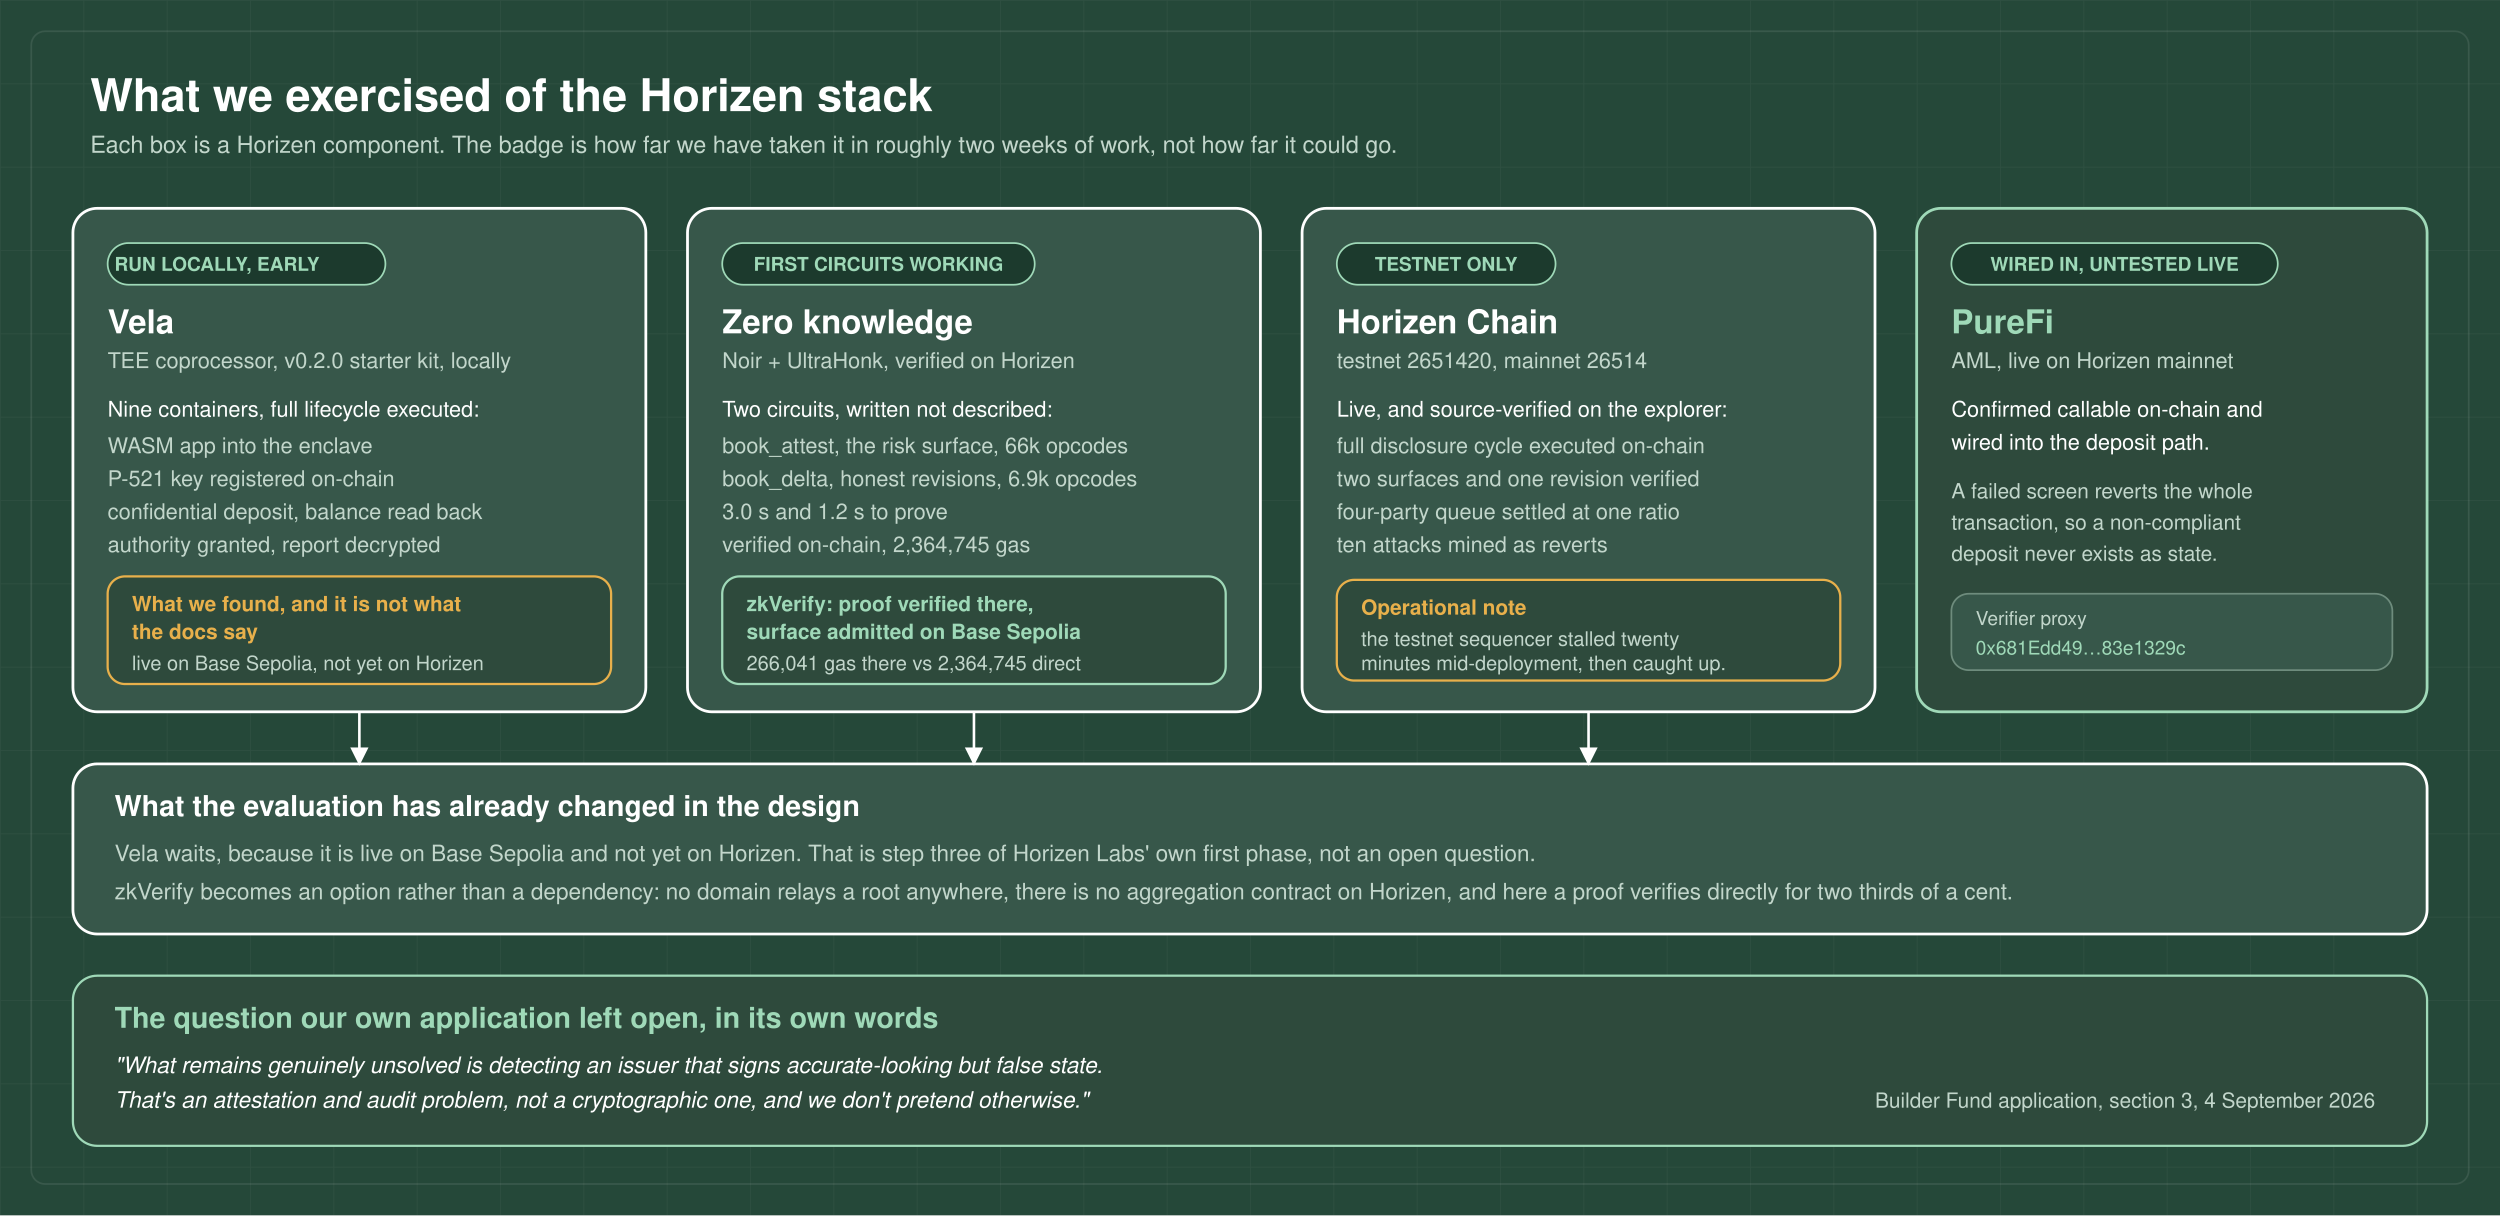
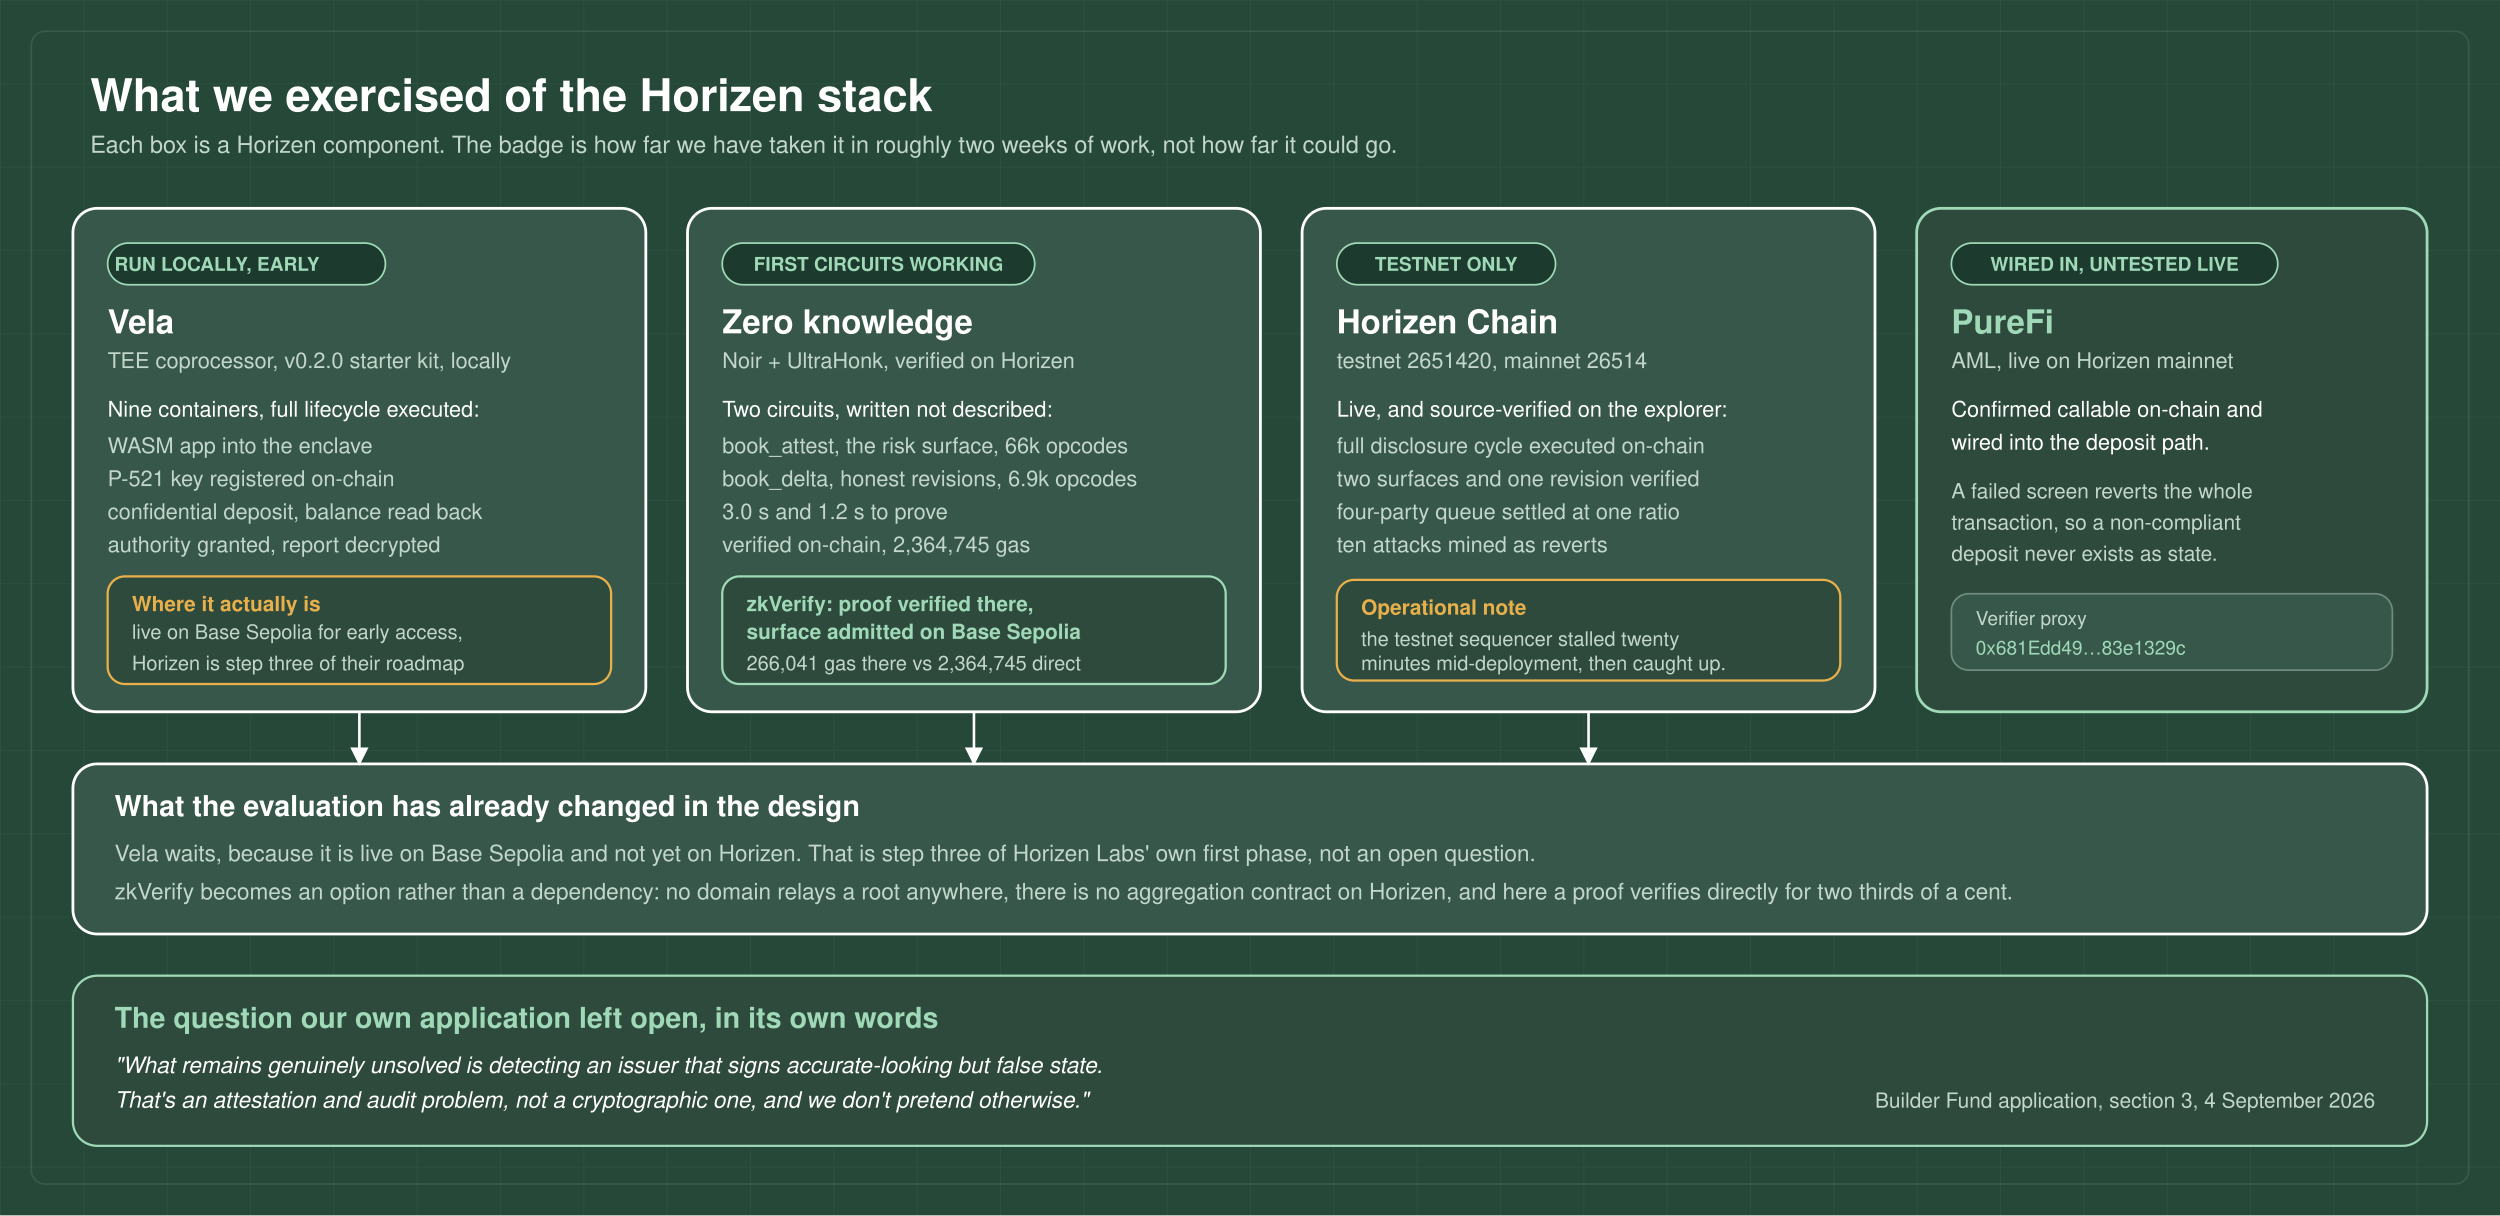
<svg xmlns="http://www.w3.org/2000/svg" viewBox="0 0 1440 700" width="1440" height="700" font-family="Helvetica Neue, Helvetica, Arial, sans-serif">
  <defs>
    <marker id="w" viewBox="0 0 10 10" refX="9" refY="5" markerWidth="7" markerHeight="7" orient="auto-start-reverse">
      <path d="M0 0 L10 5 L0 10 z" fill="#ffffff" />
    </marker>
    <pattern id="g2" width="48" height="48" patternUnits="userSpaceOnUse">
      <path d="M48 0 H0 V48" fill="none" stroke="#ffffff" stroke-opacity="0.04" stroke-width="1" />
    </pattern>
  </defs>
  <rect width="1440" height="700" fill="#254839" />
  <rect width="1440" height="700" fill="url(#g2)" />
  <rect x="18" y="18" width="1404" height="664" fill="none" stroke="#ffffff" stroke-opacity="0.09" stroke-width="1" rx="8" />
  <text x="52" y="64" fill="#ffffff" font-size="26" font-weight="700">What we exercised of the Horizen stack</text>
  <text x="52" y="88" fill="#c2d6cb" font-size="13.5">Each box is a Horizen component. The badge is how far we have taken it in roughly two weeks of work, not how far it could go.</text>
  <rect x="42" y="120" width="330" height="290" rx="14" fill="#37574a" stroke="#ffffff" stroke-width="1.6" />
  <rect x="62" y="140" width="160" height="24" rx="12" fill="#1c3a2d" stroke="#9fd9b8" stroke-width="1" />
  <text x="125" y="156" fill="#9fd9b8" font-size="11" font-weight="700" text-anchor="middle">RUN LOCALLY, EARLY</text>
  <text x="62" y="192" fill="#ffffff" font-size="19" font-weight="700">Vela</text>
  <text x="62" y="212" fill="#c2d6cb" font-size="12.5">TEE coprocessor, v0.2.0 starter kit, locally</text>
  <text x="62" y="240" fill="#ffffff" font-size="12.5">Nine containers, full lifecycle executed:</text>
  <text x="62" y="261" fill="#c2d6cb" font-size="12.5">WASM app into the enclave</text>
  <text x="62" y="280" fill="#c2d6cb" font-size="12.5">P-521 key registered on-chain</text>
  <text x="62" y="299" fill="#c2d6cb" font-size="12.5">confidential deposit, balance read back</text>
  <text x="62" y="318" fill="#c2d6cb" font-size="12.5">authority granted, report decrypted</text>
  <rect x="62" y="332" width="290" height="62" rx="10" fill="#2e4a3c" stroke="#e8b04b" stroke-width="1.3" />
-   <text x="76" y="352" fill="#e8b04b" font-size="12" font-weight="700">What we found, and it is not what</text>
-   <text x="76" y="368" fill="#e8b04b" font-size="12" font-weight="700">the docs say</text>
-   <text x="76" y="386" fill="#c2d6cb" font-size="11.5">live on Base Sepolia, not yet on Horizen</text>
+   <text x="76" y="352" fill="#e8b04b" font-size="12" font-weight="700">Where it actually is</text>
+   <text x="76" y="368" fill="#c2d6cb" font-size="11.5">live on Base Sepolia for early access,</text>
+   <text x="76" y="386" fill="#c2d6cb" font-size="11.5">Horizen is step three of their roadmap</text>
  <rect x="396" y="120" width="330" height="290" rx="14" fill="#37574a" stroke="#ffffff" stroke-width="1.6" />
  <rect x="416" y="140" width="180" height="24" rx="12" fill="#1c3a2d" stroke="#9fd9b8" stroke-width="1" />
  <text x="506" y="156" fill="#9fd9b8" font-size="11" font-weight="700" text-anchor="middle">FIRST CIRCUITS WORKING</text>
  <text x="416" y="192" fill="#ffffff" font-size="19" font-weight="700">Zero knowledge</text>
  <text x="416" y="212" fill="#c2d6cb" font-size="12.5">Noir + UltraHonk, verified on Horizen</text>
  <text x="416" y="240" fill="#ffffff" font-size="12.5">Two circuits, written not described:</text>
  <text x="416" y="261" fill="#c2d6cb" font-size="12.5">book_attest, the risk surface, 66k opcodes</text>
  <text x="416" y="280" fill="#c2d6cb" font-size="12.5">book_delta, honest revisions, 6.9k opcodes</text>
  <text x="416" y="299" fill="#c2d6cb" font-size="12.5">3.0 s and 1.2 s to prove</text>
  <text x="416" y="318" fill="#c2d6cb" font-size="12.5">verified on-chain, 2,364,745 gas</text>
  <rect x="416" y="332" width="290" height="62" rx="10" fill="#2e4a3c" stroke="#9fd9b8" stroke-width="1.3" />
  <text x="430" y="352" fill="#9fd9b8" font-size="12" font-weight="700">zkVerify: proof verified there,</text>
  <text x="430" y="368" fill="#9fd9b8" font-size="12" font-weight="700">surface admitted on Base Sepolia</text>
  <text x="430" y="386" fill="#c2d6cb" font-size="11.5">266,041 gas there vs 2,364,745 direct</text>
  <rect x="750" y="120" width="330" height="290" rx="14" fill="#37574a" stroke="#ffffff" stroke-width="1.6" />
  <rect x="770" y="140" width="126" height="24" rx="12" fill="#1c3a2d" stroke="#9fd9b8" stroke-width="1" />
  <text x="833" y="156" fill="#9fd9b8" font-size="11" font-weight="700" text-anchor="middle">TESTNET ONLY</text>
  <text x="770" y="192" fill="#ffffff" font-size="19" font-weight="700">Horizen Chain</text>
  <text x="770" y="212" fill="#c2d6cb" font-size="12.5">testnet 2651420, mainnet 26514</text>
  <text x="770" y="240" fill="#ffffff" font-size="12.5">Live, and source-verified on the explorer:</text>
  <text x="770" y="261" fill="#c2d6cb" font-size="12.5">full disclosure cycle executed on-chain</text>
  <text x="770" y="280" fill="#c2d6cb" font-size="12.5">two surfaces and one revision verified</text>
  <text x="770" y="299" fill="#c2d6cb" font-size="12.5">four-party queue settled at one ratio</text>
  <text x="770" y="318" fill="#c2d6cb" font-size="12.5">ten attacks mined as reverts</text>
  <rect x="770" y="334" width="290" height="58" rx="10" fill="#2e4a3c" stroke="#e8b04b" stroke-width="1.3" />
  <text x="784" y="354" fill="#e8b04b" font-size="12" font-weight="700">Operational note</text>
  <text x="784" y="372" fill="#c2d6cb" font-size="11.5">the testnet sequencer stalled twenty</text>
  <text x="784" y="386" fill="#c2d6cb" font-size="11.5">minutes mid-deployment, then caught up.</text>
  <rect x="1104" y="120" width="294" height="290" rx="14" fill="#2e4a3c" stroke="#9fd9b8" stroke-width="1.6" />
  <rect x="1124" y="140" width="188" height="24" rx="12" fill="#1c3a2d" stroke="#9fd9b8" stroke-width="1" />
  <text x="1218" y="156" fill="#9fd9b8" font-size="11" font-weight="700" text-anchor="middle">WIRED IN, UNTESTED LIVE</text>
  <text x="1124" y="192" fill="#9fd9b8" font-size="19" font-weight="700">PureFi</text>
  <text x="1124" y="212" fill="#c2d6cb" font-size="12.5">AML, live on Horizen mainnet</text>
  <text x="1124" y="240" fill="#ffffff" font-size="12.5">Confirmed callable on-chain and</text>
  <text x="1124" y="259" fill="#ffffff" font-size="12.5">wired into the deposit path.</text>
  <text x="1124" y="287" fill="#c2d6cb" font-size="12">A failed screen reverts the whole</text>
  <text x="1124" y="305" fill="#c2d6cb" font-size="12">transaction, so a non-compliant</text>
  <text x="1124" y="323" fill="#c2d6cb" font-size="12">deposit never exists as state.</text>
  <rect x="1124" y="342" width="254" height="44" rx="10" fill="#37574a" stroke="#6e8c7d" stroke-width="1" />
  <text x="1138" y="360" fill="#c2d6cb" font-size="11">Verifier proxy</text>
  <text x="1138" y="377" fill="#9fd9b8" font-size="11">0x681Edd49…83e1329c</text>
  <rect x="42" y="440" width="1356" height="98" rx="14" fill="#37574a" stroke="#ffffff" stroke-width="1.6" />
  <text x="66" y="470" fill="#ffffff" font-size="16.5" font-weight="700">What the evaluation has already changed in the design</text>
  <text x="66" y="496" fill="#c2d6cb" font-size="13">Vela waits, because it is live on Base Sepolia and not yet on Horizen. That is step three of Horizen Labs' own first phase, not an open question.</text>
  <text x="66" y="518" fill="#c2d6cb" font-size="13">zkVerify becomes an option rather than a dependency: no domain relays a root anywhere, there is no aggregation contract on Horizen, and here a proof verifies directly for two thirds of a cent.</text>
  <path d="M207 410 L207 440" stroke="#ffffff" stroke-width="1.5" fill="none" marker-end="url(#w)" />
  <path d="M561 410 L561 440" stroke="#ffffff" stroke-width="1.5" fill="none" marker-end="url(#w)" />
  <path d="M915 410 L915 440" stroke="#ffffff" stroke-width="1.5" fill="none" marker-end="url(#w)" />
  <rect x="42" y="562" width="1356" height="98" rx="14" fill="#2e4a3c" stroke="#9fd9b8" stroke-width="1.3" />
  <text x="66" y="592" fill="#9fd9b8" font-size="16.5" font-weight="700">The question our own application left open, in its own words</text>
  <text x="66" y="618" fill="#ffffff" font-size="13" font-style="italic">"What remains genuinely unsolved is detecting an issuer that signs accurate-looking but false state.</text>
  <text x="66" y="638" fill="#ffffff" font-size="13" font-style="italic">That's an attestation and audit problem, not a cryptographic one, and we don't pretend otherwise."</text>
  <text x="1080" y="638" fill="#c2d6cb" font-size="12">Builder Fund application, section 3, 4 September 2026</text>
</svg>
